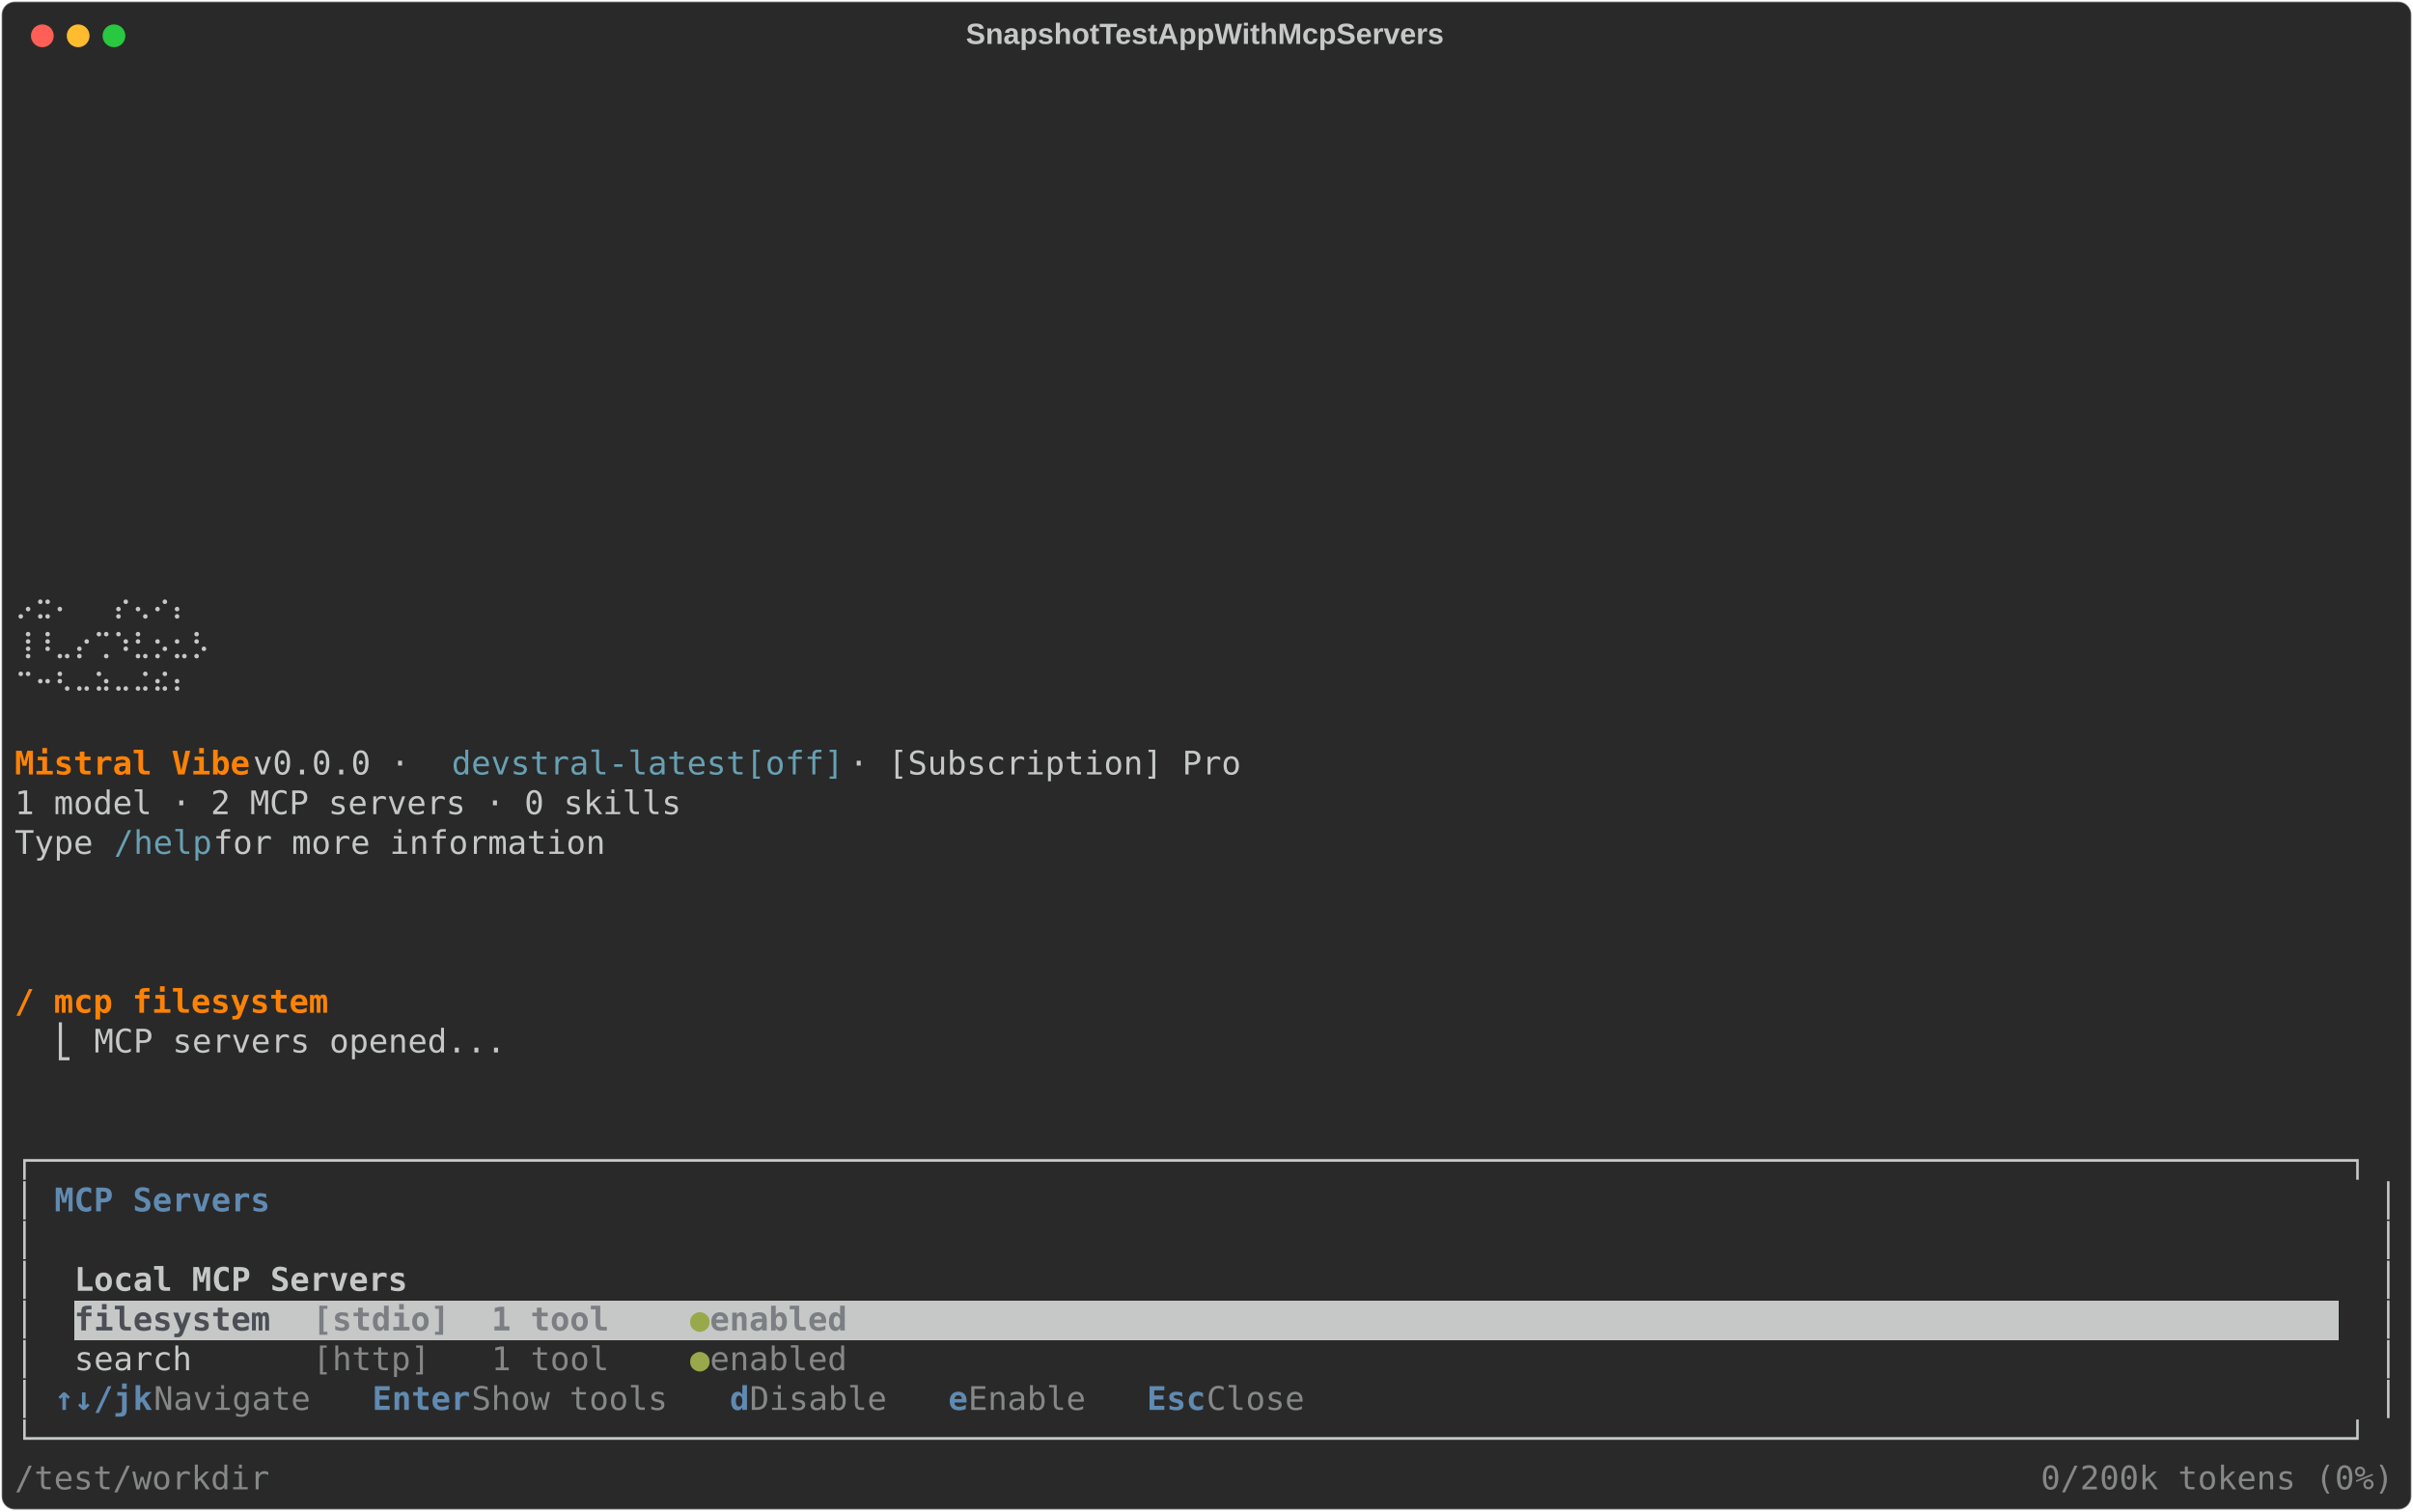
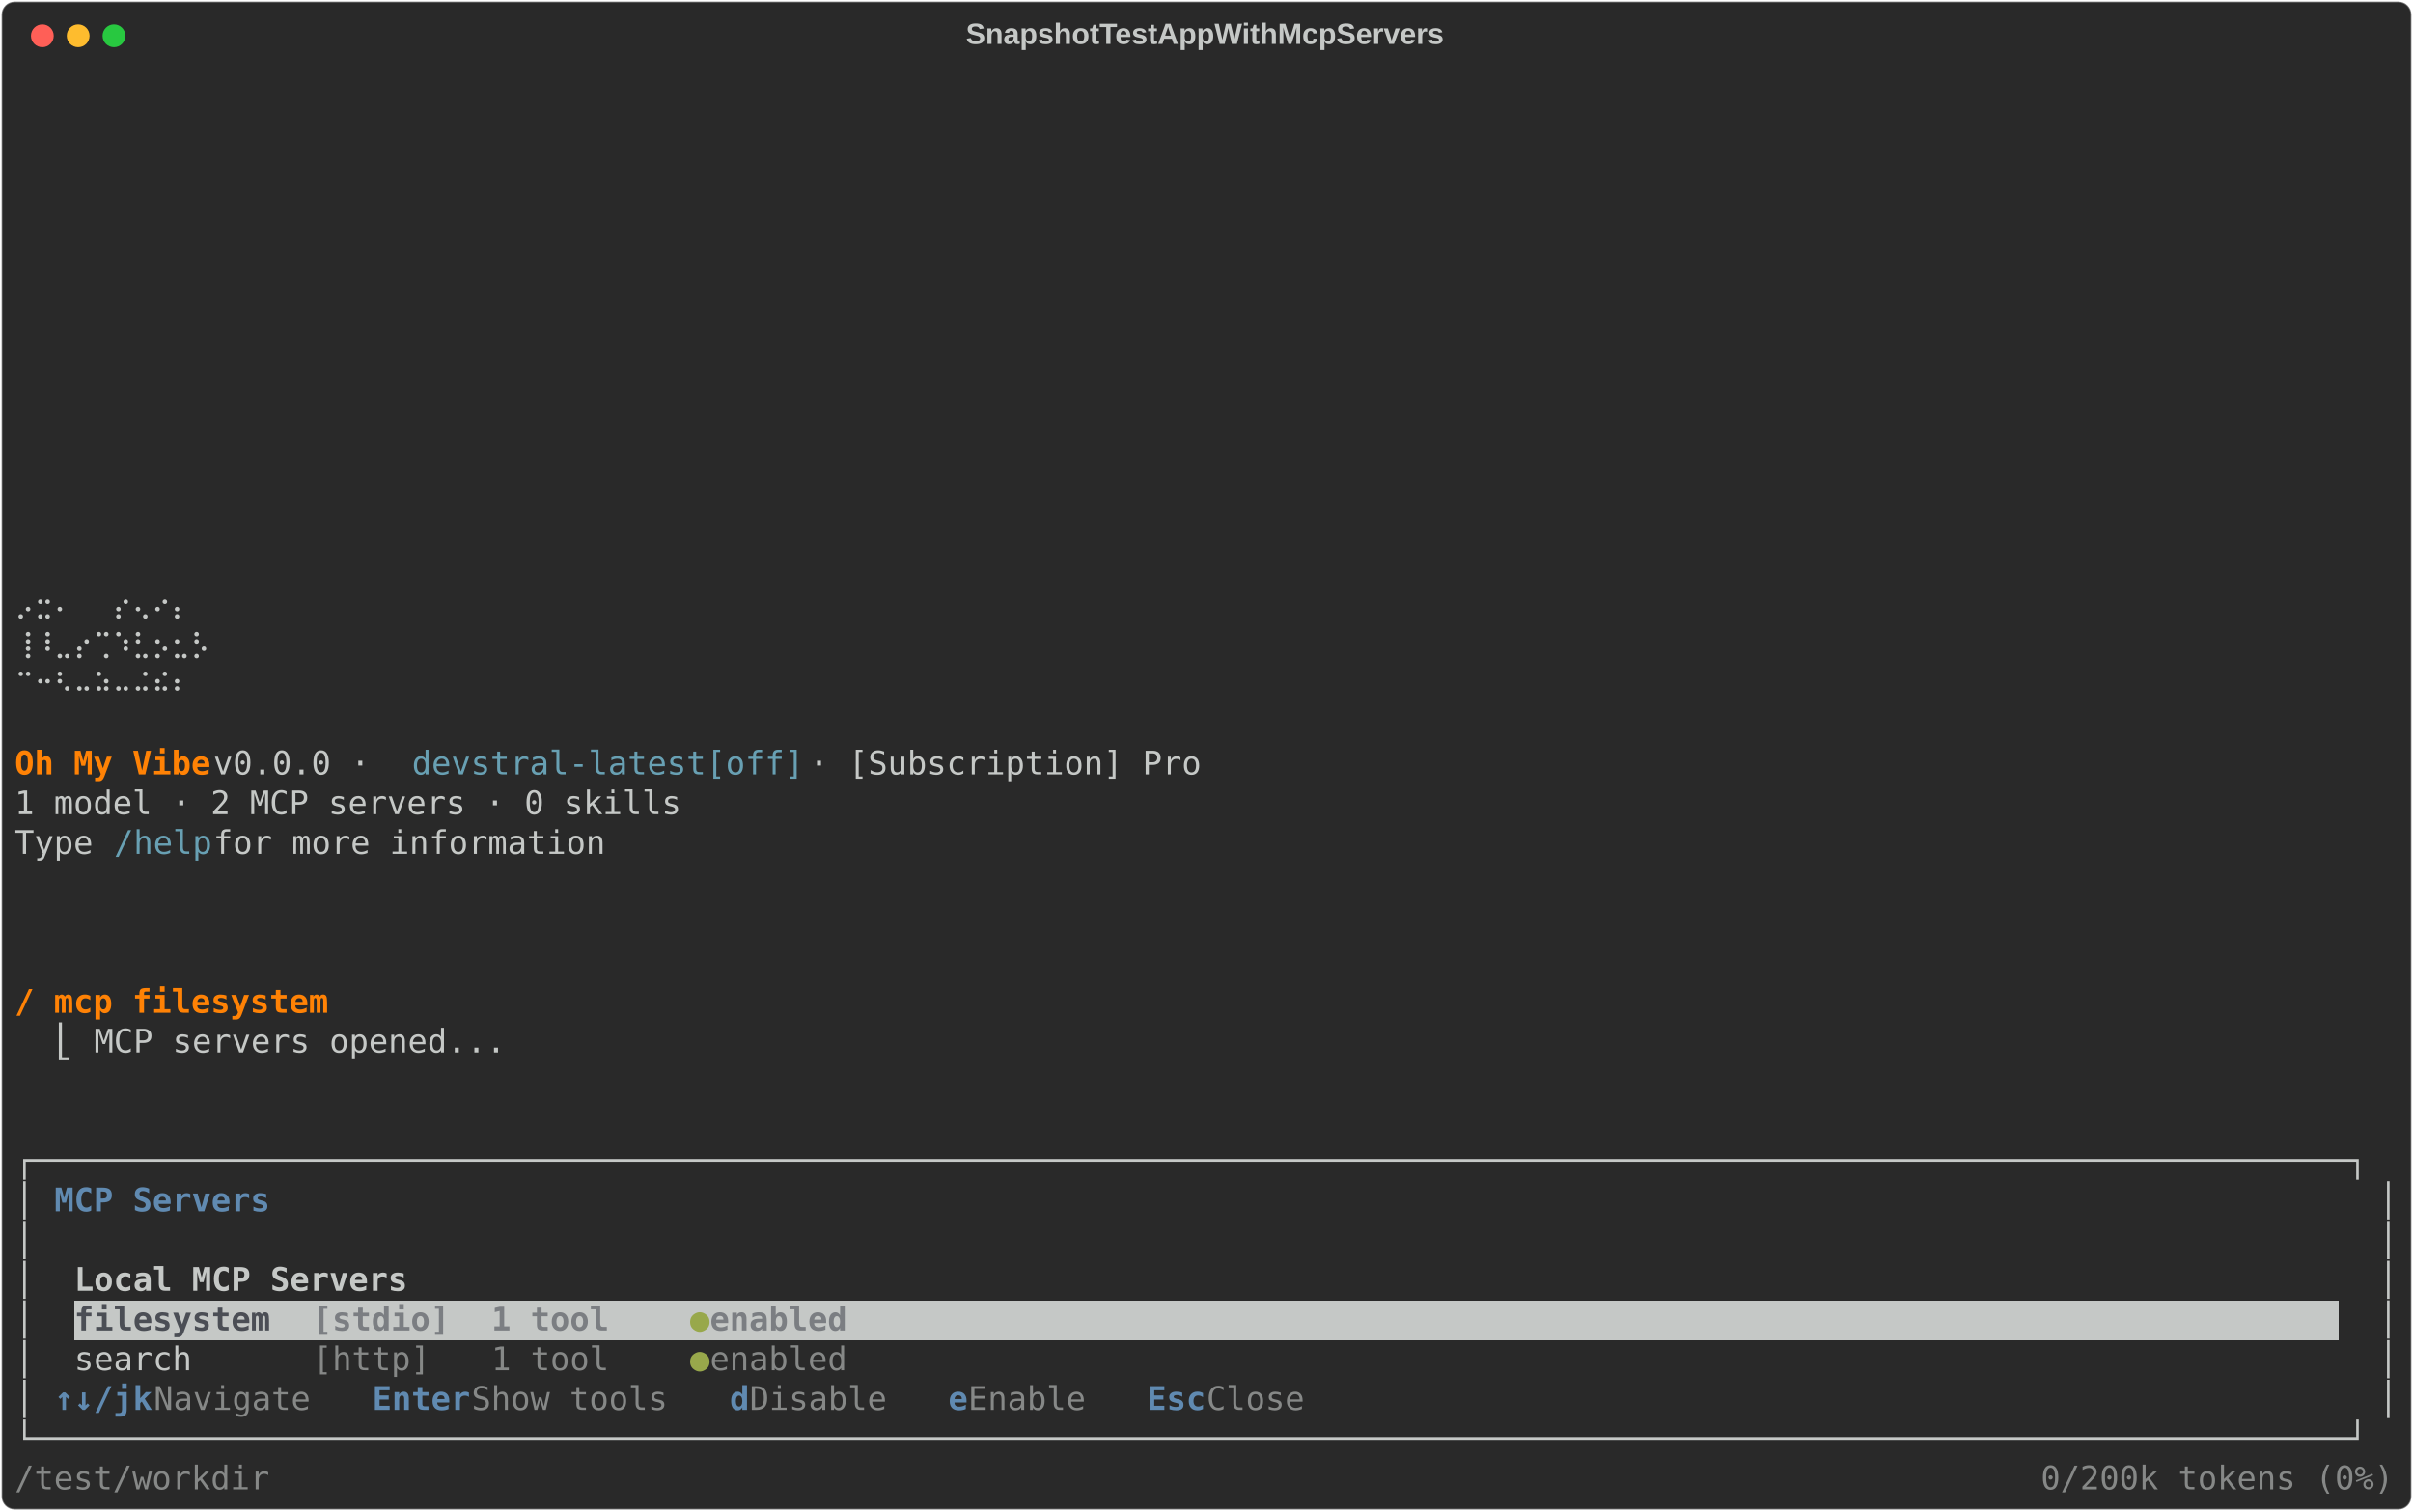
<svg xmlns="http://www.w3.org/2000/svg" class="rich-terminal" viewBox="0 0 1482 928.4">
  <style>

    @font-face {
        font-family: "Fira Code";
        src: local("FiraCode-Regular"),
                url("https://cdnjs.cloudflare.com/ajax/libs/firacode/6.2.0/woff2/FiraCode-Regular.woff2") format("woff2"),
                url("https://cdnjs.cloudflare.com/ajax/libs/firacode/6.2.0/woff/FiraCode-Regular.woff") format("woff");
        font-style: normal;
        font-weight: 400;
    }
    @font-face {
        font-family: "Fira Code";
        src: local("FiraCode-Bold"),
                url("https://cdnjs.cloudflare.com/ajax/libs/firacode/6.2.0/woff2/FiraCode-Bold.woff2") format("woff2"),
                url("https://cdnjs.cloudflare.com/ajax/libs/firacode/6.2.0/woff/FiraCode-Bold.woff") format("woff");
        font-style: bold;
        font-weight: 700;
    }

    .terminal-matrix {
        font-family: Fira Code, monospace;
        font-size: 20px;
        line-height: 24.4px;
        font-variant-east-asian: full-width;
    }

    .terminal-title {
        font-size: 18px;
        font-weight: bold;
        font-family: arial;
    }

    .terminal-r1 { fill: #c5c8c6 }
.terminal-r2 { fill: #ff8205;font-weight: bold }
.terminal-r3 { fill: #68a0b3 }
.terminal-r4 { fill: #608ab1;font-weight: bold }
.terminal-r5 { fill: #c5c8c6;font-weight: bold }
.terminal-r6 { fill: #4b4e55;font-weight: bold }
.terminal-r7 { fill: #7b7e82;font-weight: bold }
.terminal-r8 { fill: #98a84b;font-weight: bold }
.terminal-r9 { fill: #868887 }
.terminal-r10 { fill: #98a84b }
    </style>
  <defs>
    <clipPath id="terminal-clip-terminal">
      <rect x="0" y="0" width="1463.0" height="877.4" />
    </clipPath>
    <clipPath id="terminal-line-0">
      <rect x="0" y="1.5" width="1464" height="24.65" />
    </clipPath>
    <clipPath id="terminal-line-1">
      <rect x="0" y="25.9" width="1464" height="24.65" />
    </clipPath>
    <clipPath id="terminal-line-2">
      <rect x="0" y="50.3" width="1464" height="24.65" />
    </clipPath>
    <clipPath id="terminal-line-3">
      <rect x="0" y="74.7" width="1464" height="24.65" />
    </clipPath>
    <clipPath id="terminal-line-4">
      <rect x="0" y="99.1" width="1464" height="24.65" />
    </clipPath>
    <clipPath id="terminal-line-5">
      <rect x="0" y="123.5" width="1464" height="24.65" />
    </clipPath>
    <clipPath id="terminal-line-6">
      <rect x="0" y="147.9" width="1464" height="24.65" />
    </clipPath>
    <clipPath id="terminal-line-7">
      <rect x="0" y="172.3" width="1464" height="24.65" />
    </clipPath>
    <clipPath id="terminal-line-8">
      <rect x="0" y="196.7" width="1464" height="24.65" />
    </clipPath>
    <clipPath id="terminal-line-9">
      <rect x="0" y="221.1" width="1464" height="24.65" />
    </clipPath>
    <clipPath id="terminal-line-10">
      <rect x="0" y="245.5" width="1464" height="24.65" />
    </clipPath>
    <clipPath id="terminal-line-11">
      <rect x="0" y="269.9" width="1464" height="24.65" />
    </clipPath>
    <clipPath id="terminal-line-12">
      <rect x="0" y="294.3" width="1464" height="24.65" />
    </clipPath>
    <clipPath id="terminal-line-13">
      <rect x="0" y="318.7" width="1464" height="24.65" />
    </clipPath>
    <clipPath id="terminal-line-14">
      <rect x="0" y="343.1" width="1464" height="24.65" />
    </clipPath>
    <clipPath id="terminal-line-15">
      <rect x="0" y="367.5" width="1464" height="24.65" />
    </clipPath>
    <clipPath id="terminal-line-16">
      <rect x="0" y="391.9" width="1464" height="24.65" />
    </clipPath>
    <clipPath id="terminal-line-17">
      <rect x="0" y="416.3" width="1464" height="24.65" />
    </clipPath>
    <clipPath id="terminal-line-18">
      <rect x="0" y="440.7" width="1464" height="24.65" />
    </clipPath>
    <clipPath id="terminal-line-19">
      <rect x="0" y="465.1" width="1464" height="24.65" />
    </clipPath>
    <clipPath id="terminal-line-20">
      <rect x="0" y="489.5" width="1464" height="24.65" />
    </clipPath>
    <clipPath id="terminal-line-21">
      <rect x="0" y="513.9" width="1464" height="24.65" />
    </clipPath>
    <clipPath id="terminal-line-22">
      <rect x="0" y="538.3" width="1464" height="24.65" />
    </clipPath>
    <clipPath id="terminal-line-23">
      <rect x="0" y="562.7" width="1464" height="24.65" />
    </clipPath>
    <clipPath id="terminal-line-24">
      <rect x="0" y="587.1" width="1464" height="24.65" />
    </clipPath>
    <clipPath id="terminal-line-25">
      <rect x="0" y="611.5" width="1464" height="24.65" />
    </clipPath>
    <clipPath id="terminal-line-26">
      <rect x="0" y="635.9" width="1464" height="24.65" />
    </clipPath>
    <clipPath id="terminal-line-27">
      <rect x="0" y="660.3" width="1464" height="24.65" />
    </clipPath>
    <clipPath id="terminal-line-28">
      <rect x="0" y="684.7" width="1464" height="24.65" />
    </clipPath>
    <clipPath id="terminal-line-29">
      <rect x="0" y="709.1" width="1464" height="24.65" />
    </clipPath>
    <clipPath id="terminal-line-30">
      <rect x="0" y="733.5" width="1464" height="24.65" />
    </clipPath>
    <clipPath id="terminal-line-31">
      <rect x="0" y="757.9" width="1464" height="24.65" />
    </clipPath>
    <clipPath id="terminal-line-32">
      <rect x="0" y="782.3" width="1464" height="24.65" />
    </clipPath>
    <clipPath id="terminal-line-33">
      <rect x="0" y="806.7" width="1464" height="24.65" />
    </clipPath>
    <clipPath id="terminal-line-34">
      <rect x="0" y="831.1" width="1464" height="24.65" />
    </clipPath>
  </defs>
  <rect fill="#292929" stroke="rgba(255,255,255,0.35)" stroke-width="1" x="1" y="1" width="1480" height="926.4" rx="8" />
  <text class="terminal-title" fill="#c5c8c6" text-anchor="middle" x="740" y="27">SnapshotTestAppWithMcpServers</text>
  <g transform="translate(26,22)">
    <circle cx="0" cy="0" r="7" fill="#ff5f57" />
    <circle cx="22" cy="0" r="7" fill="#febc2e" />
    <circle cx="44" cy="0" r="7" fill="#28c840" />
  </g>
  <g transform="translate(9, 41)" clip-path="url(#terminal-clip-terminal)">
    <rect fill="#c5c8c6" x="36.6" y="757.9" width="146.4" height="24.65" shape-rendering="crispEdges" />
    <rect fill="#c5c8c6" x="183" y="757.9" width="109.8" height="24.65" shape-rendering="crispEdges" />
    <rect fill="#c5c8c6" x="292.8" y="757.9" width="97.6" height="24.65" shape-rendering="crispEdges" />
    <rect fill="#c5c8c6" x="390.4" y="757.9" width="24.4" height="24.65" shape-rendering="crispEdges" />
    <rect fill="#c5c8c6" x="414.8" y="757.9" width="12.2" height="24.65" shape-rendering="crispEdges" />
    <rect fill="#c5c8c6" x="427" y="757.9" width="97.6" height="24.65" shape-rendering="crispEdges" />
    <rect fill="#c5c8c6" x="524.6" y="757.9" width="902.8" height="24.65" shape-rendering="crispEdges" />
    <g class="terminal-matrix">
      <text class="terminal-r1" x="1464" y="20" textLength="12.2" clip-path="url(#terminal-line-0)">
</text>
      <text class="terminal-r1" x="1464" y="44.4" textLength="12.2" clip-path="url(#terminal-line-1)">
</text>
      <text class="terminal-r1" x="1464" y="68.8" textLength="12.2" clip-path="url(#terminal-line-2)">
</text>
      <text class="terminal-r1" x="1464" y="93.2" textLength="12.2" clip-path="url(#terminal-line-3)">
</text>
      <text class="terminal-r1" x="1464" y="117.6" textLength="12.2" clip-path="url(#terminal-line-4)">
</text>
      <text class="terminal-r1" x="1464" y="142" textLength="12.2" clip-path="url(#terminal-line-5)">
</text>
      <text class="terminal-r1" x="1464" y="166.4" textLength="12.2" clip-path="url(#terminal-line-6)">
</text>
      <text class="terminal-r1" x="1464" y="190.8" textLength="12.2" clip-path="url(#terminal-line-7)">
</text>
      <text class="terminal-r1" x="1464" y="215.2" textLength="12.2" clip-path="url(#terminal-line-8)">
</text>
      <text class="terminal-r1" x="1464" y="239.6" textLength="12.2" clip-path="url(#terminal-line-9)">
</text>
      <text class="terminal-r1" x="1464" y="264" textLength="12.2" clip-path="url(#terminal-line-10)">
</text>
      <text class="terminal-r1" x="1464" y="288.4" textLength="12.2" clip-path="url(#terminal-line-11)">
</text>
      <text class="terminal-r1" x="1464" y="312.8" textLength="12.2" clip-path="url(#terminal-line-12)">
</text>
      <text class="terminal-r1" x="0" y="337.2" textLength="134.2" clip-path="url(#terminal-line-13)">  ⡠⣒⠄  ⡔⢄⠔⡄</text>
      <text class="terminal-r1" x="1464" y="337.2" textLength="12.2" clip-path="url(#terminal-line-13)">
</text>
      <text class="terminal-r1" x="0" y="361.6" textLength="134.2" clip-path="url(#terminal-line-14)"> ⢸⠸⣀⡔⢉⠱⣃⡢⣂⡣</text>
      <text class="terminal-r1" x="1464" y="361.6" textLength="12.2" clip-path="url(#terminal-line-14)">
</text>
      <text class="terminal-r1" x="0" y="386" textLength="134.2" clip-path="url(#terminal-line-15)">  ⠉⠒⠣⠤⠵⠤⠬⠮⠆</text>
      <text class="terminal-r1" x="1464" y="386" textLength="12.2" clip-path="url(#terminal-line-15)">
</text>
      <text class="terminal-r1" x="1464" y="410.4" textLength="12.2" clip-path="url(#terminal-line-16)">
</text>
-       <text class="terminal-r2" x="0" y="434.8" textLength="146.4" clip-path="url(#terminal-line-17)">Mistral Vibe</text>
-       <text class="terminal-r1" x="146.4" y="434.8" textLength="122" clip-path="url(#terminal-line-17)"> v0.0.0 · </text>
-       <text class="terminal-r3" x="268.4" y="434.8" textLength="244" clip-path="url(#terminal-line-17)">devstral-latest[off]</text>
-       <text class="terminal-r1" x="512.4" y="434.8" textLength="256.2" clip-path="url(#terminal-line-17)"> · [Subscription] Pro</text>
+       <text class="terminal-r2" x="0" y="434.8" textLength="122" clip-path="url(#terminal-line-17)">Oh My Vibe</text>
+       <text class="terminal-r1" x="122" y="434.8" textLength="122" clip-path="url(#terminal-line-17)"> v0.0.0 · </text>
+       <text class="terminal-r3" x="244" y="434.8" textLength="244" clip-path="url(#terminal-line-17)">devstral-latest[off]</text>
+       <text class="terminal-r1" x="488" y="434.8" textLength="256.2" clip-path="url(#terminal-line-17)"> · [Subscription] Pro</text>
      <text class="terminal-r1" x="1464" y="434.8" textLength="12.2" clip-path="url(#terminal-line-17)">
</text>
      <text class="terminal-r1" x="0" y="459.2" textLength="414.8" clip-path="url(#terminal-line-18)">1 model · 2 MCP servers · 0 skills</text>
      <text class="terminal-r1" x="1464" y="459.2" textLength="12.2" clip-path="url(#terminal-line-18)">
</text>
      <text class="terminal-r1" x="0" y="483.6" textLength="61" clip-path="url(#terminal-line-19)">Type </text>
      <text class="terminal-r3" x="61" y="483.6" textLength="61" clip-path="url(#terminal-line-19)">/help</text>
      <text class="terminal-r1" x="122" y="483.6" textLength="256.2" clip-path="url(#terminal-line-19)"> for more information</text>
      <text class="terminal-r1" x="1464" y="483.6" textLength="12.2" clip-path="url(#terminal-line-19)">
</text>
      <text class="terminal-r1" x="1464" y="508" textLength="12.2" clip-path="url(#terminal-line-20)">
</text>
      <text class="terminal-r1" x="1464" y="532.4" textLength="12.2" clip-path="url(#terminal-line-21)">
</text>
      <text class="terminal-r1" x="1464" y="556.8" textLength="12.2" clip-path="url(#terminal-line-22)">
</text>
      <text class="terminal-r2" x="0" y="581.2" textLength="195.2" clip-path="url(#terminal-line-23)">/ mcp filesystem</text>
      <text class="terminal-r1" x="1464" y="581.2" textLength="12.2" clip-path="url(#terminal-line-23)">
</text>
      <text class="terminal-r1" x="24.4" y="605.6" textLength="12.2" clip-path="url(#terminal-line-24)">⎣</text>
      <text class="terminal-r1" x="48.8" y="605.6" textLength="256.2" clip-path="url(#terminal-line-24)">MCP servers opened...</text>
      <text class="terminal-r1" x="1464" y="605.6" textLength="12.2" clip-path="url(#terminal-line-24)">
</text>
      <text class="terminal-r1" x="1464" y="630" textLength="12.2" clip-path="url(#terminal-line-25)">
</text>
      <text class="terminal-r1" x="1464" y="654.4" textLength="12.2" clip-path="url(#terminal-line-26)">
</text>
      <text class="terminal-r1" x="0" y="678.8" textLength="1464" clip-path="url(#terminal-line-27)">┌──────────────────────────────────────────────────────────────────────────────────────────────────────────────────────┐</text>
      <text class="terminal-r1" x="1464" y="678.8" textLength="12.2" clip-path="url(#terminal-line-27)">
</text>
      <text class="terminal-r1" x="0" y="703.2" textLength="12.2" clip-path="url(#terminal-line-28)">│</text>
      <text class="terminal-r4" x="24.4" y="703.2" textLength="134.2" clip-path="url(#terminal-line-28)">MCP Servers</text>
      <text class="terminal-r1" x="1451.8" y="703.2" textLength="12.2" clip-path="url(#terminal-line-28)">│</text>
      <text class="terminal-r1" x="1464" y="703.2" textLength="12.2" clip-path="url(#terminal-line-28)">
</text>
      <text class="terminal-r1" x="0" y="727.6" textLength="12.2" clip-path="url(#terminal-line-29)">│</text>
      <text class="terminal-r1" x="1451.8" y="727.6" textLength="12.2" clip-path="url(#terminal-line-29)">│</text>
      <text class="terminal-r1" x="1464" y="727.6" textLength="12.2" clip-path="url(#terminal-line-29)">
</text>
      <text class="terminal-r1" x="0" y="752" textLength="12.2" clip-path="url(#terminal-line-30)">│</text>
      <text class="terminal-r5" x="36.6" y="752" textLength="207.4" clip-path="url(#terminal-line-30)">Local MCP Servers</text>
      <text class="terminal-r1" x="1451.8" y="752" textLength="12.2" clip-path="url(#terminal-line-30)">│</text>
      <text class="terminal-r1" x="1464" y="752" textLength="12.2" clip-path="url(#terminal-line-30)">
</text>
      <text class="terminal-r1" x="0" y="776.4" textLength="12.2" clip-path="url(#terminal-line-31)">│</text>
      <text class="terminal-r6" x="36.6" y="776.4" textLength="146.4" clip-path="url(#terminal-line-31)">  filesystem</text>
      <text class="terminal-r7" x="183" y="776.4" textLength="109.8" clip-path="url(#terminal-line-31)">  [stdio]</text>
      <text class="terminal-r7" x="292.8" y="776.4" textLength="97.6" clip-path="url(#terminal-line-31)">  1 tool</text>
      <text class="terminal-r8" x="414.8" y="776.4" textLength="12.2" clip-path="url(#terminal-line-31)">●</text>
      <text class="terminal-r7" x="427" y="776.4" textLength="97.6" clip-path="url(#terminal-line-31)"> enabled</text>
      <text class="terminal-r1" x="1451.8" y="776.4" textLength="12.2" clip-path="url(#terminal-line-31)">│</text>
      <text class="terminal-r1" x="1464" y="776.4" textLength="12.2" clip-path="url(#terminal-line-31)">
</text>
      <text class="terminal-r1" x="0" y="800.8" textLength="12.2" clip-path="url(#terminal-line-32)">│</text>
      <text class="terminal-r1" x="36.6" y="800.8" textLength="146.4" clip-path="url(#terminal-line-32)">  search    </text>
      <text class="terminal-r9" x="183" y="800.8" textLength="109.8" clip-path="url(#terminal-line-32)">  [http] </text>
      <text class="terminal-r9" x="292.8" y="800.8" textLength="97.6" clip-path="url(#terminal-line-32)">  1 tool</text>
      <text class="terminal-r10" x="414.8" y="800.8" textLength="12.2" clip-path="url(#terminal-line-32)">●</text>
      <text class="terminal-r9" x="427" y="800.8" textLength="97.6" clip-path="url(#terminal-line-32)"> enabled</text>
      <text class="terminal-r1" x="1451.8" y="800.8" textLength="12.2" clip-path="url(#terminal-line-32)">│</text>
      <text class="terminal-r1" x="1464" y="800.8" textLength="12.2" clip-path="url(#terminal-line-32)">
</text>
      <text class="terminal-r1" x="0" y="825.2" textLength="12.2" clip-path="url(#terminal-line-33)">│</text>
      <text class="terminal-r4" x="24.4" y="825.2" textLength="61" clip-path="url(#terminal-line-33)">↑↓/jk</text>
      <text class="terminal-r9" x="85.4" y="825.2" textLength="134.2" clip-path="url(#terminal-line-33)"> Navigate  </text>
      <text class="terminal-r4" x="219.6" y="825.2" textLength="61" clip-path="url(#terminal-line-33)">Enter</text>
      <text class="terminal-r9" x="280.6" y="825.2" textLength="158.6" clip-path="url(#terminal-line-33)"> Show tools  </text>
      <text class="terminal-r4" x="439.2" y="825.2" textLength="12.2" clip-path="url(#terminal-line-33)">d</text>
      <text class="terminal-r9" x="451.4" y="825.2" textLength="122" clip-path="url(#terminal-line-33)"> Disable  </text>
      <text class="terminal-r4" x="573.4" y="825.2" textLength="12.2" clip-path="url(#terminal-line-33)">e</text>
      <text class="terminal-r9" x="585.6" y="825.2" textLength="109.8" clip-path="url(#terminal-line-33)"> Enable  </text>
      <text class="terminal-r4" x="695.4" y="825.2" textLength="36.6" clip-path="url(#terminal-line-33)">Esc</text>
      <text class="terminal-r9" x="732" y="825.2" textLength="73.2" clip-path="url(#terminal-line-33)"> Close</text>
      <text class="terminal-r1" x="1451.8" y="825.2" textLength="12.2" clip-path="url(#terminal-line-33)">│</text>
      <text class="terminal-r1" x="1464" y="825.2" textLength="12.2" clip-path="url(#terminal-line-33)">
</text>
      <text class="terminal-r1" x="0" y="849.6" textLength="1464" clip-path="url(#terminal-line-34)">└──────────────────────────────────────────────────────────────────────────────────────────────────────────────────────┘</text>
      <text class="terminal-r1" x="1464" y="849.6" textLength="12.2" clip-path="url(#terminal-line-34)">
</text>
      <text class="terminal-r9" x="0" y="874" textLength="158.6" clip-path="url(#terminal-line-35)">/test/workdir</text>
      <text class="terminal-r9" x="1244.4" y="874" textLength="219.6" clip-path="url(#terminal-line-35)">0/200k tokens (0%)</text>
    </g>
  </g>
</svg>
